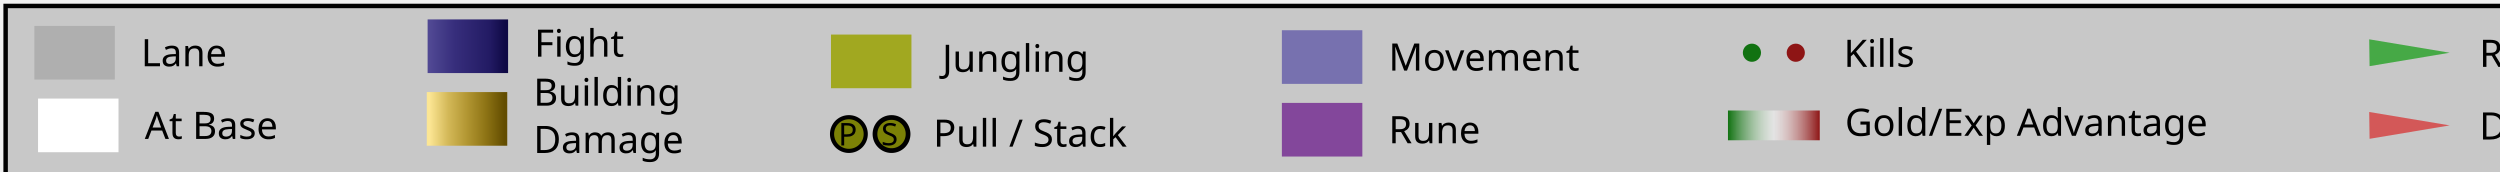
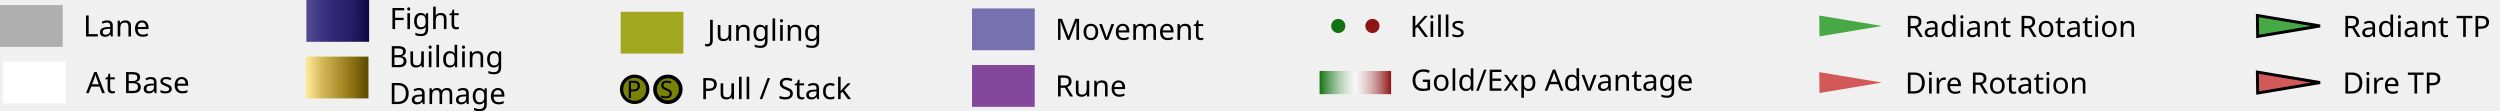
- <svg xmlns="http://www.w3.org/2000/svg" xmlns:ns1="http://www.openswatchbook.org/uri/2009/osb" xmlns:xlink="http://www.w3.org/1999/xlink" width="932.024mm" height="63.847mm" viewBox="0 0 3302.447 226.23" id="svg7714" version="1.1">
+ <svg xmlns="http://www.w3.org/2000/svg" xmlns:ns1="http://www.openswatchbook.org/uri/2009/osb" xmlns:xlink="http://www.w3.org/1999/xlink" width="1196.198mm" height="52.736mm" viewBox="0 0 4238.497 186.859" id="svg7714" version="1.1">
  <defs id="defs7716">
    <linearGradient id="LaneGrey" ns1:paint="solid">
      <stop style="stop-color:#afafaf;stop-opacity:1;" offset="0" id="stop8583" />
    </linearGradient>
    <linearGradient xlink:href="#linearGradient8263" id="linearGradient8269" x1="29.354" y1="1039.323" x2="139.153" y2="1040.142" gradientUnits="userSpaceOnUse" />
    <linearGradient id="linearGradient8263">
      <stop style="stop-color:#c8c8c8;stop-opacity:1" offset="0" id="stop8265" />
      <stop id="stop8279" offset="0.5" style="stop-color:#969696;stop-opacity:1" />
      <stop style="stop-color:#969696;stop-opacity:1" offset="1" id="stop8267" />
    </linearGradient>
    <linearGradient xlink:href="#LaneGrey" id="linearGradient8281" gradientUnits="userSpaceOnUse" x1="37.154" y1="1042.805" x2="134.853" y2="1042.395" />
    <linearGradient id="Lanes" ns1:paint="gradient">
      <stop id="stop8285" offset="0" style="stop-color:#288e28;stop-opacity:1" />
      <stop style="stop-color:#46a946;stop-opacity:1" offset="0.125" id="stop8286" />
      <stop style="stop-color:#76ca76;stop-opacity:1" offset="0.25" id="stop8282" />
      <stop style="stop-color:#ffffff;stop-opacity:0" offset="0.5" id="stop8287" />
      <stop id="stop8280" offset="0.75" style="stop-color:#fc9494;stop-opacity:1" />
      <stop style="stop-color:#d35858;stop-opacity:1" offset="0.875" id="stop8284" />
      <stop id="stop8289" offset="1" style="stop-color:#b23232;stop-opacity:1" />
    </linearGradient>
    <linearGradient xlink:href="#linearGradient7884" id="linearGradient7890" x1="39.462" y1="1112.921" x2="138.619" y2="1113.173" gradientUnits="userSpaceOnUse" gradientTransform="translate(-3.289754,216.6934)" />
    <linearGradient id="linearGradient7884">
      <stop style="stop-color:#504893;stop-opacity:1" offset="0" id="stop7886" />
      <stop id="stop8276" offset="0.323" style="stop-color:#372e7c;stop-opacity:1" />
      <stop style="stop-color:#221a63;stop-opacity:1" offset="0.799" id="stop8278" />
      <stop style="stop-color:#0f0945;stop-opacity:1" offset="1" id="stop7888" />
    </linearGradient>
    <linearGradient xlink:href="#linearGradient8262" id="linearGradient8268" x1="36.425" y1="1135.296" x2="135.329" y2="1134.791" gradientUnits="userSpaceOnUse" />
    <linearGradient id="linearGradient8262">
      <stop style="stop-color:#fce694;stop-opacity:1" offset="0" id="stop8264" />
      <stop id="stop8274" offset="0.25" style="stop-color:#d3b858;stop-opacity:1" />
      <stop id="stop8270" offset="0.5" style="stop-color:#b29632;stop-opacity:1" />
      <stop style="stop-color:#8e7415;stop-opacity:1" offset="0.75" id="stop8272" />
      <stop style="stop-color:#634d00;stop-opacity:1" offset="1" id="stop8266" />
    </linearGradient>
    <linearGradient xlink:href="#Green2" id="linearGradient8304" x1="446.199" y1="1209.423" x2="555.452" y2="1209.423" gradientUnits="userSpaceOnUse" gradientTransform="translate(0,-3.733682)" />
    <linearGradient id="Green2" ns1:paint="solid">
      <stop style="stop-color:#46a946;stop-opacity:1;" offset="0" id="stop7584" />
    </linearGradient>
    <linearGradient xlink:href="#Red2" id="linearGradient8310" x1="446.199" y1="1294.36" x2="555.452" y2="1294.36" gradientUnits="userSpaceOnUse" />
    <linearGradient id="Red2" ns1:paint="solid">
      <stop style="stop-color:#d35858;stop-opacity:1;" offset="0" id="stop7614" />
    </linearGradient>
    <linearGradient xlink:href="#Red4" id="linearGradient8322" x1="525.507" y1="941.301" x2="549.507" y2="941.301" gradientUnits="userSpaceOnUse" />
    <linearGradient id="Red4" ns1:paint="solid">
      <stop style="stop-color:#8e1515;stop-opacity:1;" offset="0" id="stop7602" />
    </linearGradient>
    <linearGradient xlink:href="#Green4" id="linearGradient8316" x1="467.586" y1="941.301" x2="491.586" y2="941.301" gradientUnits="userSpaceOnUse" />
    <linearGradient id="Green4" ns1:paint="solid">
      <stop style="stop-color:#117211;stop-opacity:1;" offset="0" id="stop7572" />
    </linearGradient>
    <linearGradient xlink:href="#Green2" id="linearGradient8292" x1="447.676" y1="1048.407" x2="553.975" y2="1048.407" gradientUnits="userSpaceOnUse" gradientTransform="translate(0,-3.727995)" />
    <linearGradient xlink:href="#Red2" id="linearGradient8298" x1="447.676" y1="1127.439" x2="553.975" y2="1127.439" gradientUnits="userSpaceOnUse" />
    <linearGradient xlink:href="#linearGradient8643" id="linearGradient8649" x1="439.052" y1="901.643" x2="560.283" y2="901.643" gradientUnits="userSpaceOnUse" gradientTransform="translate(1.15842,48.88566)" />
    <linearGradient id="linearGradient8643">
      <stop style="stop-color:#117211;stop-opacity:1" offset="0" id="stop8645" />
      <stop id="stop8651" offset="0.5" style="stop-color:#ffffff;stop-opacity:0.498" />
      <stop style="stop-color:#8e1515;stop-opacity:1" offset="1" id="stop8647" />
    </linearGradient>
  </defs>
-   <g id="layer1" transform="translate(932.217,31.54063)">
-     <rect style="fill:#c8c8c8;fill-opacity:1;stroke:#000000;stroke-width:5.88;stroke-miterlimit:4;stroke-dasharray:none;stroke-opacity:1" id="rect8808" width="4339.934" height="233.361" x="-924.783" y="-23.679" />
+   <g id="layer1" transform="translate(886.8429,5.886613)">
    <g id="g10777" transform="translate(533.9305,5.714286)">
      <g transform="translate(194.3304,-1183.523)" id="g8092">
        <rect style="display:inline;fill:#7771af;fill-opacity:1;stroke:none;stroke-width:7;stroke-miterlimit:4;stroke-dasharray:none;stroke-opacity:1" id="rect7780-0" width="106.299" height="70.866" x="32.854" y="1186.208" />
        <text xml:space="preserve" style="font-style:normal;font-weight:normal;font-size:40px;line-height:125%;font-family:sans-serif;letter-spacing:0px;word-spacing:0px;display:inline;fill:#000000;fill-opacity:1;stroke:none;stroke-width:1px;stroke-linecap:butt;stroke-linejoin:miter;stroke-opacity:1" x="173.858" y="1239.512" id="text7782-8">
          <tspan id="tspan7784-4" x="173.858" y="1239.512" style="font-size:50px">Movement</tspan>
        </text>
      </g>
      <g transform="translate(194.3304,-1297.382)" id="g8102">
        <rect style="display:inline;fill:#83479b;fill-opacity:1;stroke:none;stroke-width:7;stroke-miterlimit:4;stroke-dasharray:none;stroke-opacity:1" id="rect7780-0-5-7" width="106.299" height="70.866" x="32.854" y="1396.048" />
        <text xml:space="preserve" style="font-style:normal;font-weight:normal;font-size:40px;line-height:125%;font-family:sans-serif;letter-spacing:0px;word-spacing:0px;display:inline;fill:#000000;fill-opacity:1;stroke:none;stroke-width:1px;stroke-linecap:butt;stroke-linejoin:miter;stroke-opacity:1" x="173.858" y="1449.352" id="text7782-8-1-0">
          <tspan id="tspan7784-4-3-1" x="173.858" y="1449.352" style="font-size:50px">Rune</tspan>
        </text>
      </g>
    </g>
    <g id="g10749" transform="translate(1.8188477e-6,0)">
      <g transform="translate(-914.8234,-815.0255)" id="g8076">
        <rect style="display:inline;fill:#ffffff;fill-opacity:1;stroke:none;stroke-width:7;stroke-miterlimit:4;stroke-dasharray:none;stroke-opacity:1" id="rect7780-03" width="106.299" height="70.866" x="32.854" y="913.691" />
        <text xml:space="preserve" style="font-style:normal;font-weight:normal;font-size:40px;line-height:125%;font-family:sans-serif;letter-spacing:0px;word-spacing:0px;display:inline;fill:#000000;fill-opacity:1;stroke:none;stroke-width:1px;stroke-linecap:butt;stroke-linejoin:miter;stroke-opacity:1" x="173.858" y="966.996" id="text7782-1">
          <tspan id="tspan7784-67" x="173.858" y="966.996" style="font-size:50px">At Base</tspan>
        </text>
      </g>
      <g style="fill:url(#linearGradient8269);fill-opacity:1" transform="translate(-919.6967,-1001.205)" id="g8081">
        <rect style="fill:url(#linearGradient8281);fill-opacity:1;stroke:none;stroke-width:7;stroke-miterlimit:4;stroke-dasharray:none;stroke-opacity:1" id="rect7780" width="106.299" height="70.866" x="32.854" y="1003.89" />
        <text xml:space="preserve" style="font-style:normal;font-weight:normal;font-size:40px;line-height:125%;font-family:sans-serif;letter-spacing:0px;word-spacing:0px;fill:#000000;fill-opacity:1;stroke:none;stroke-width:1px;stroke-linecap:butt;stroke-linejoin:miter;stroke-opacity:1" x="173.858" y="1057.194" id="text7782">
          <tspan style="font-size:50px;fill:#000000;fill-opacity:1" id="tspan7784" x="173.858" y="1057.194">Lane</tspan>
        </text>
      </g>
    </g>
    <g id="g10787" transform="translate(-1184.911,-8.571429)">
      <g transform="translate(784.7121,-1291.749)" id="g8097">
        <rect style="display:inline;fill:url(#linearGradient7890);fill-opacity:1;stroke:none;stroke-width:7;stroke-miterlimit:4;stroke-dasharray:none;stroke-opacity:1" id="rect7780-0-5" width="106.299" height="70.866" x="32.854" y="1294.434" />
        <text xml:space="preserve" style="font-style:normal;font-weight:normal;font-size:40px;line-height:125%;font-family:sans-serif;letter-spacing:0px;word-spacing:0px;display:inline;fill:#000000;fill-opacity:1;stroke:none;stroke-width:1px;stroke-linecap:butt;stroke-linejoin:miter;stroke-opacity:1" x="173.858" y="1343.661" id="text7782-8-1">
          <tspan id="tspan7784-4-3" x="173.858" y="1343.661" style="font-size:50px">Fight</tspan>
        </text>
      </g>
      <g transform="translate(783.6076,-1000.944)" id="g8086">
        <rect style="display:inline;fill:url(#linearGradient8268);fill-opacity:1;stroke:none;stroke-width:7;stroke-miterlimit:4;stroke-dasharray:none;stroke-opacity:1" id="rect7780-1" width="106.299" height="70.866" x="32.854" y="1099.61" />
        <text xml:space="preserve" style="font-style:normal;font-weight:normal;font-size:40px;line-height:125%;font-family:sans-serif;letter-spacing:0px;word-spacing:0px;display:inline;fill:#000000;fill-opacity:1;stroke:none;stroke-width:1px;stroke-linecap:butt;stroke-linejoin:miter;stroke-opacity:1" x="173.858" y="1117.587" id="text7782-7">
          <tspan id="tspan7784-45" x="173.858" y="1117.587" style="font-size:50px">Building</tspan>
          <tspan x="173.858" y="1180.087" id="tspan8020" style="font-size:50px">Damage</tspan>
        </text>
      </g>
    </g>
    <g id="g10820" transform="translate(-1.8078125e-4,0)">
      <g transform="translate(2491.566,-1167.577)" id="g8707">
        <path style="display:inline;fill:url(#linearGradient8304);fill-opacity:1;fill-rule:evenodd;stroke:#000000;stroke-width:5;stroke-linecap:butt;stroke-linejoin:miter;stroke-miterlimit:4;stroke-dasharray:none;stroke-opacity:1" d="m 449.218,1223.412 -0.479,-35.433 106.299,17.716 z" id="path7892-0" />
        <text xml:space="preserve" style="font-style:normal;font-weight:normal;font-size:40px;line-height:125%;font-family:sans-serif;letter-spacing:0px;word-spacing:0px;display:inline;fill:#000000;fill-opacity:1;stroke:none;stroke-width:1px;stroke-linecap:butt;stroke-linejoin:miter;stroke-opacity:1" x="593.169" y="1224.335" id="text7782-3">
          <tspan id="tspan7784-8" x="593.169" y="1224.335" style="font-size:50px">Radiant TP</tspan>
        </text>
      </g>
      <g transform="translate(2491.566,-1160.266)" id="g8712">
        <path style="display:inline;fill:url(#linearGradient8310);fill-opacity:1;fill-rule:evenodd;stroke:#000000;stroke-width:5;stroke-linecap:butt;stroke-linejoin:miter;stroke-miterlimit:4;stroke-dasharray:none;stroke-opacity:1" d="m 449.223,1312.082 -0.483,-35.433 106.299,17.717 z" id="path7892-7-2" />
        <text xml:space="preserve" style="font-style:normal;font-weight:normal;font-size:40px;line-height:125%;font-family:sans-serif;letter-spacing:0px;word-spacing:0px;display:inline;fill:#000000;fill-opacity:1;stroke:none;stroke-width:1px;stroke-linecap:butt;stroke-linejoin:miter;stroke-opacity:1" x="593.169" y="1313.005" id="text7782-8-9">
          <tspan id="tspan7784-4-8" x="593.169" y="1313.005" style="font-size:50px">Dire TP</tspan>
        </text>
      </g>
    </g>
    <g id="g10810" transform="translate(-1.7140625e-4,0)">
      <g transform="translate(1749.792,-1006.561)" id="g8697">
        <path style="fill:url(#linearGradient8292);fill-opacity:1;fill-rule:evenodd;stroke:none;stroke-width:1.066px;stroke-linecap:butt;stroke-linejoin:miter;stroke-opacity:1" d="m 448.155,1062.396 -0.479,-35.433 106.299,17.717 z" id="path7892-6" />
        <text xml:space="preserve" style="font-style:normal;font-weight:normal;font-size:40px;line-height:125%;font-family:sans-serif;letter-spacing:0px;word-spacing:0px;display:inline;fill:#000000;fill-opacity:1;stroke:none;stroke-width:1px;stroke-linecap:butt;stroke-linejoin:miter;stroke-opacity:1" x="593.169" y="1063.319" id="text7782-2-3">
          <tspan id="tspan7784-6-0" x="593.169" y="1063.319" style="font-size:50px">Radiant Rotation</tspan>
        </text>
      </g>
      <g transform="translate(1749.792,-993.34)" id="g8702">
        <path style="display:inline;fill:url(#linearGradient8298);fill-opacity:1;fill-rule:evenodd;stroke:none;stroke-width:1.066px;stroke-linecap:butt;stroke-linejoin:miter;stroke-opacity:1" d="m 448.159,1145.156 -0.483,-35.433 106.299,17.716 z" id="path7892-7-3" />
        <text xml:space="preserve" style="font-style:normal;font-weight:normal;font-size:40px;line-height:125%;font-family:sans-serif;letter-spacing:0px;word-spacing:0px;display:inline;fill:#000000;fill-opacity:1;stroke:none;stroke-width:1px;stroke-linecap:butt;stroke-linejoin:miter;stroke-opacity:1" x="593.169" y="1146.079" id="text7782-8-19-5">
          <tspan id="tspan7784-4-9-8" x="593.169" y="1146.079" style="font-size:50px">Dire Rotation</tspan>
        </text>
      </g>
    </g>
    <g id="g10759" transform="translate(533.9305,11.42857)">
      <g transform="translate(-401.303,-1504.938)" id="g8107">
        <rect style="display:inline;fill:#a1a820;fill-opacity:1;stroke:none;stroke-width:7;stroke-miterlimit:4;stroke-dasharray:none;stroke-opacity:1" id="rect7780-0-5-7-0" width="106.299" height="70.866" x="32.854" y="1507.623" />
        <text xml:space="preserve" style="font-style:normal;font-weight:normal;font-size:40px;line-height:125%;font-family:sans-serif;letter-spacing:0px;word-spacing:0px;display:inline;fill:#000000;fill-opacity:1;stroke:none;stroke-width:1px;stroke-linecap:butt;stroke-linejoin:miter;stroke-opacity:1" x="179.854" y="1556.85" id="text7782-8-1-0-0">
          <tspan x="179.854" y="1556.85" id="tspan7880" style="font-size:50px">Jungling</tspan>
        </text>
      </g>
      <text xml:space="preserve" style="font-style:normal;font-weight:normal;font-size:40px;line-height:125%;font-family:sans-serif;letter-spacing:0px;word-spacing:0px;display:inline;fill:#000000;fill-opacity:1;stroke:none;stroke-width:1px;stroke-linecap:butt;stroke-linejoin:miter;stroke-opacity:1" x="-233.247" y="150.774" id="text7782-8-9-9">
        <tspan id="tspan7784-4-8-5" x="-233.247" y="150.774" style="font-size:50px">Pull / Stack</tspan>
      </text>
      <g transform="translate(-794.2049,17.46807)" id="g8748">
        <g style="display:inline" transform="matrix(1.035627,0,0,1.035627,-102.0495,806.501)" id="g5309-8-7">
          <circle r="21.5" cy="-666.138" cx="532.5" id="path5303-9-0" style="fill:#7b8106;fill-opacity:1;stroke:#000000;stroke-width:5.28;stroke-miterlimit:4;stroke-dasharray:none;stroke-opacity:1" />
          <text id="text5305-6-7" y="-651.558" x="519" style="font-style:normal;font-weight:normal;font-size:40px;line-height:125%;font-family:sans-serif;letter-spacing:0px;word-spacing:0px;fill:#000000;fill-opacity:1;stroke:none;stroke-width:1px;stroke-linecap:butt;stroke-linejoin:miter;stroke-opacity:1" xml:space="preserve">
            <tspan y="-651.558" x="519" id="tspan5307-7-5">P</tspan>
          </text>
        </g>
        <g style="display:inline" transform="matrix(1.01746,0,0,1.01746,-36.0525,800.4474)" id="g5309-0-7">
          <g id="g9880-2" transform="translate(0,-5.943838)">
            <circle style="fill:#7b8106;fill-opacity:1;stroke:#000000;stroke-width:6.142;stroke-miterlimit:4;stroke-dasharray:none;stroke-opacity:1" id="path5303-4-4" cx="532.5" cy="-666.138" r="21.5" />
            <text xml:space="preserve" style="font-style:normal;font-weight:normal;font-size:40px;line-height:125%;font-family:sans-serif;letter-spacing:0px;word-spacing:0px;fill:#000000;fill-opacity:1;stroke:none;stroke-width:1px;stroke-linecap:butt;stroke-linejoin:miter;stroke-opacity:1" x="519" y="-651.577" id="text5305-9-1">
              <tspan id="tspan5307-0-0" x="519" y="-651.577">S</tspan>
            </text>
          </g>
        </g>
      </g>
    </g>
    <g id="g10798" transform="translate(-2.0835937e-4,0)">
      <g transform="translate(910.1819,-831.5543)" id="g8687">
        <g id="g8146" transform="translate(-7.720715,-71.6291)">
          <circle r="12" cy="941.301" cx="537.507" id="path11121-18" style="display:inline;fill:url(#linearGradient8322);fill-opacity:1;stroke:none;stroke-width:5;stroke-miterlimit:4;stroke-dasharray:none;stroke-opacity:1" />
          <circle r="12" cy="941.301" cx="479.586" id="path11121-7-1" style="display:inline;fill:url(#linearGradient8316);fill-opacity:1;stroke:none;stroke-width:5;stroke-miterlimit:4;stroke-dasharray:none;stroke-opacity:1" />
        </g>
      </g>
      <text id="text8142" y="56.758" x="1503.351" style="font-style:normal;font-weight:normal;font-size:40px;line-height:125%;font-family:sans-serif;letter-spacing:0px;word-spacing:0px;fill:#000000;fill-opacity:1;stroke:none;stroke-width:1px;stroke-linecap:butt;stroke-linejoin:miter;stroke-opacity:1" xml:space="preserve">
        <tspan y="56.758" x="1503.351" id="tspan8144" style="font-size:50px">Kills</tspan>
      </text>
      <g transform="translate(910.1819,-816.4294)" id="g8692">
        <rect style="fill:url(#linearGradient8649);fill-opacity:1;stroke:none;stroke-width:5;stroke-miterlimit:4;stroke-dasharray:none;stroke-opacity:1" id="rect8641" width="121.231" height="39.318" x="440.21" y="930.869" />
        <text xml:space="preserve" style="font-style:normal;font-weight:normal;font-size:40px;line-height:125%;font-family:sans-serif;letter-spacing:0px;word-spacing:0px;fill:#000000;fill-opacity:1;stroke:none;stroke-width:1px;stroke-linecap:butt;stroke-linejoin:miter;stroke-opacity:1" x="594.849" y="964.322" id="text8653">
          <tspan id="tspan8655" x="594.849" y="964.322" style="font-size:50px">Gold/Exp Advantage</tspan>
        </text>
      </g>
    </g>
  </g>
</svg>
